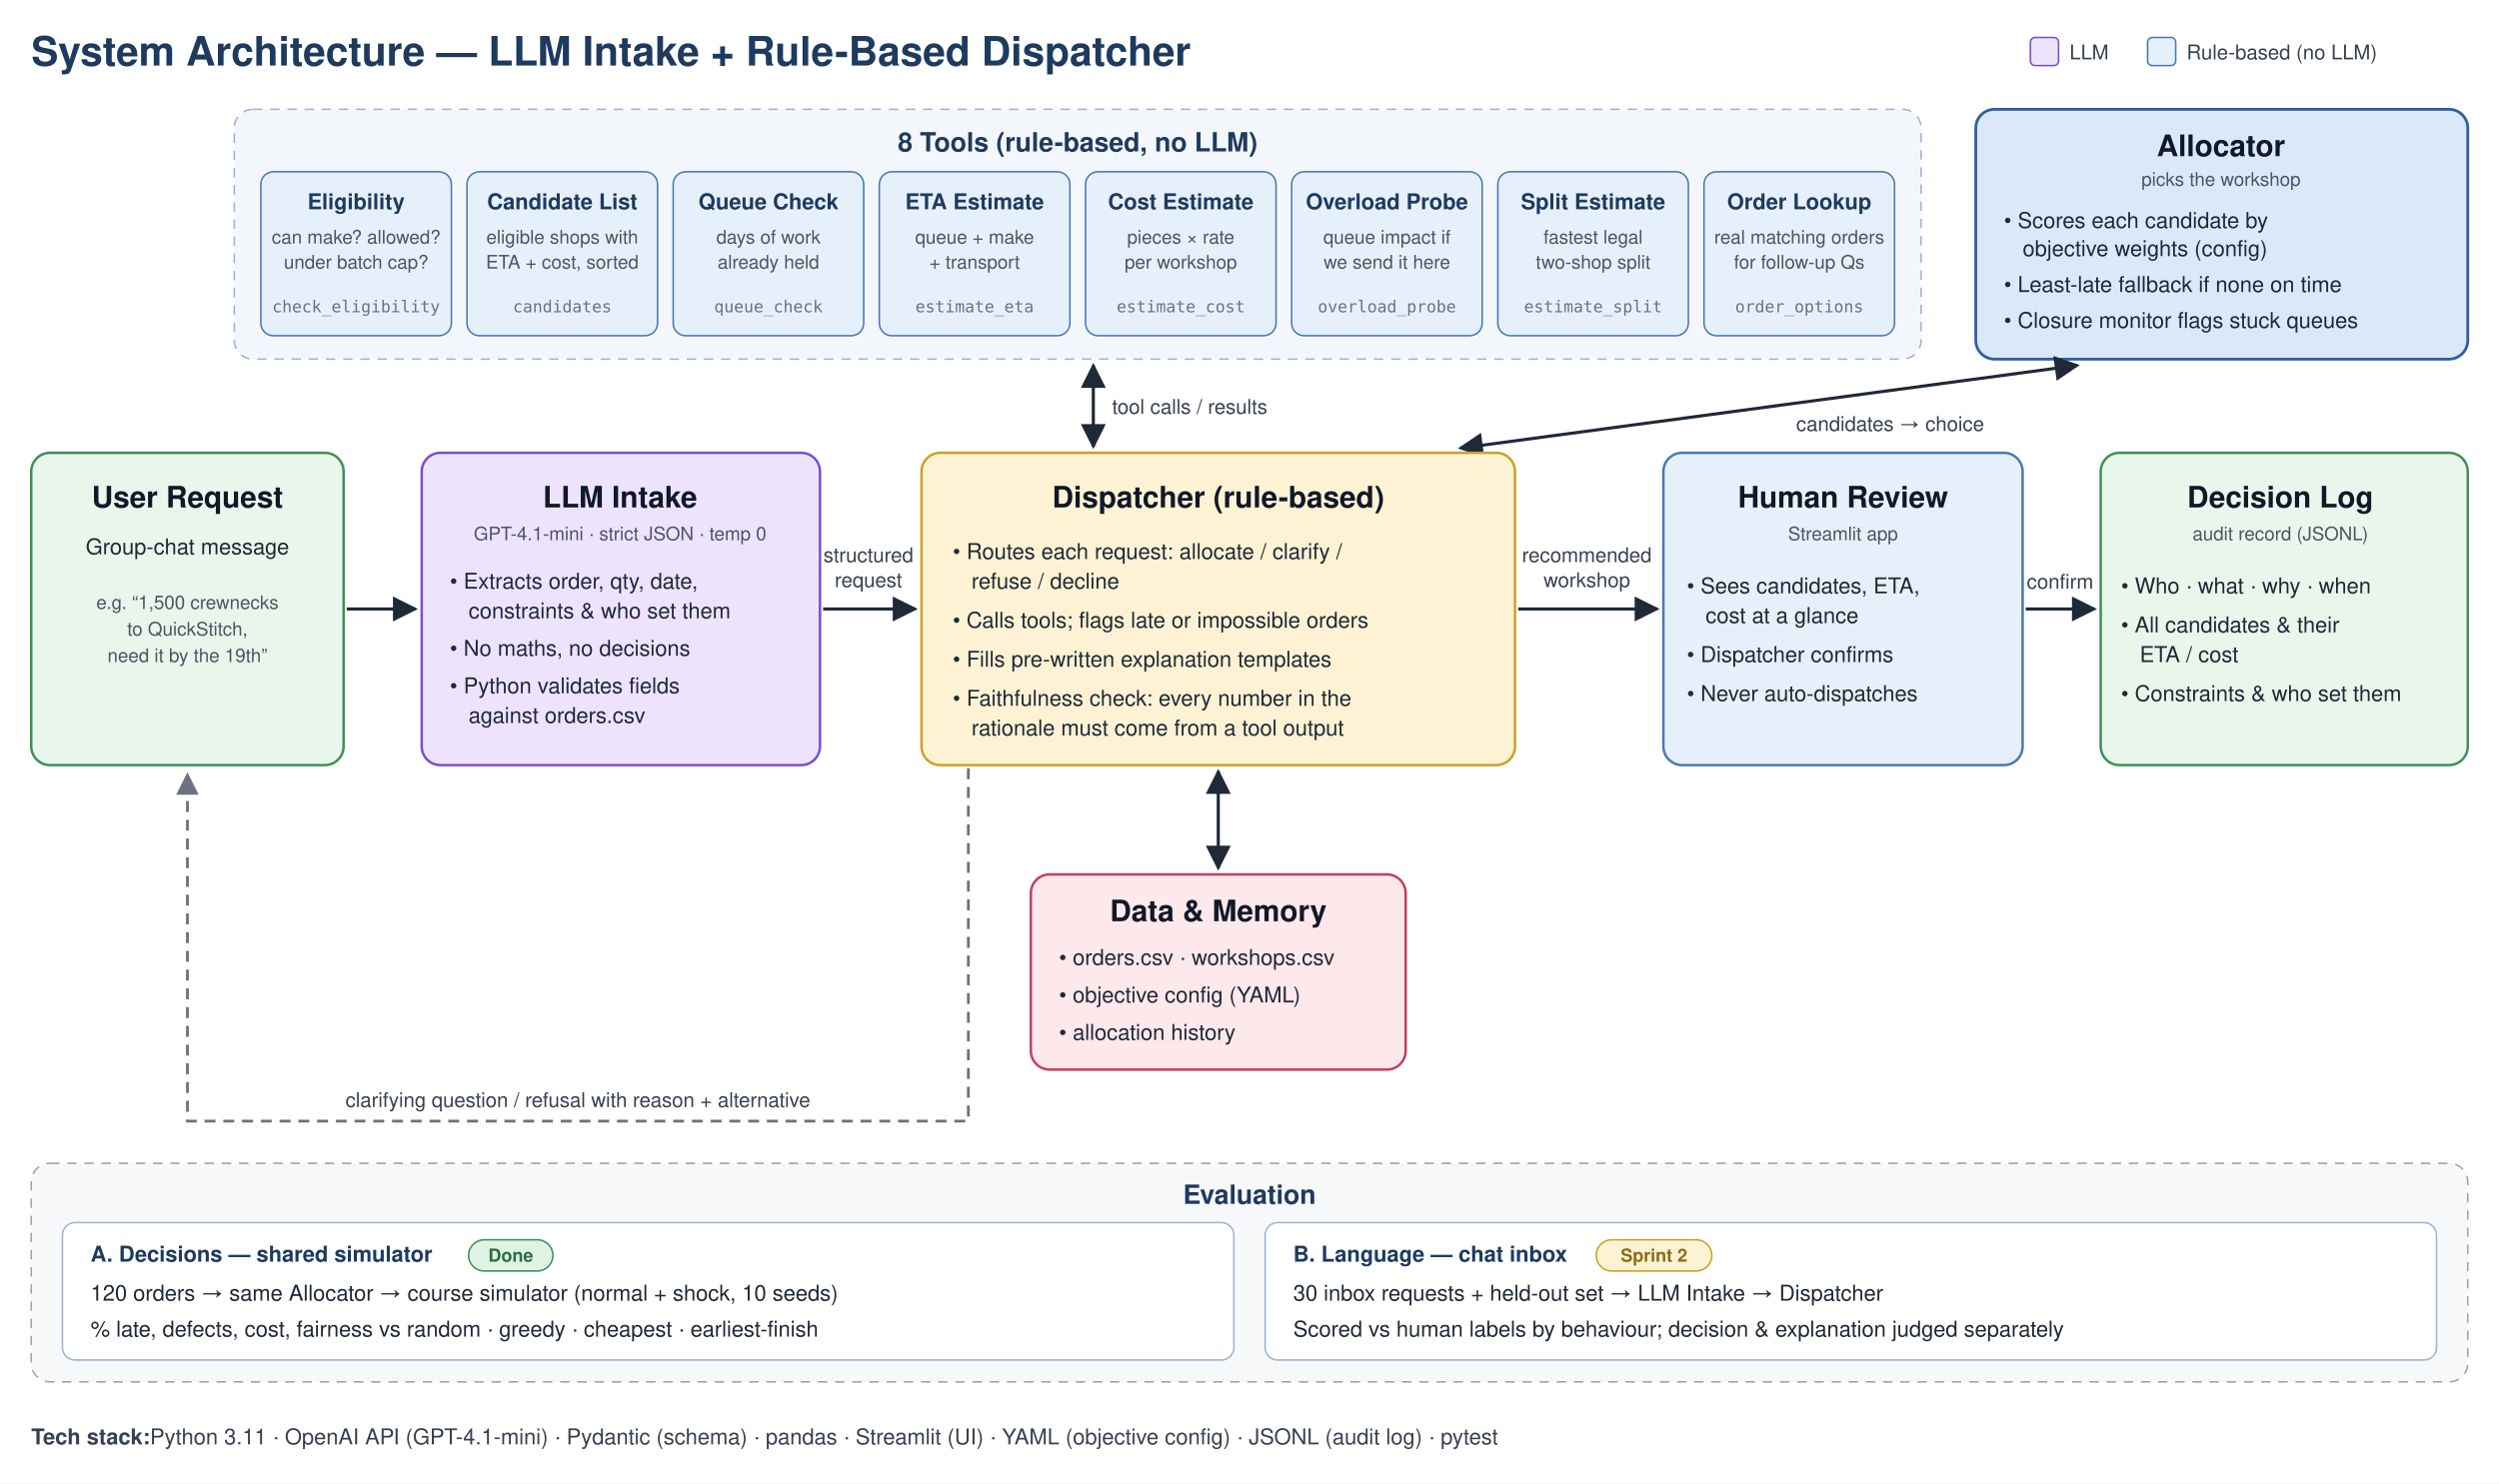
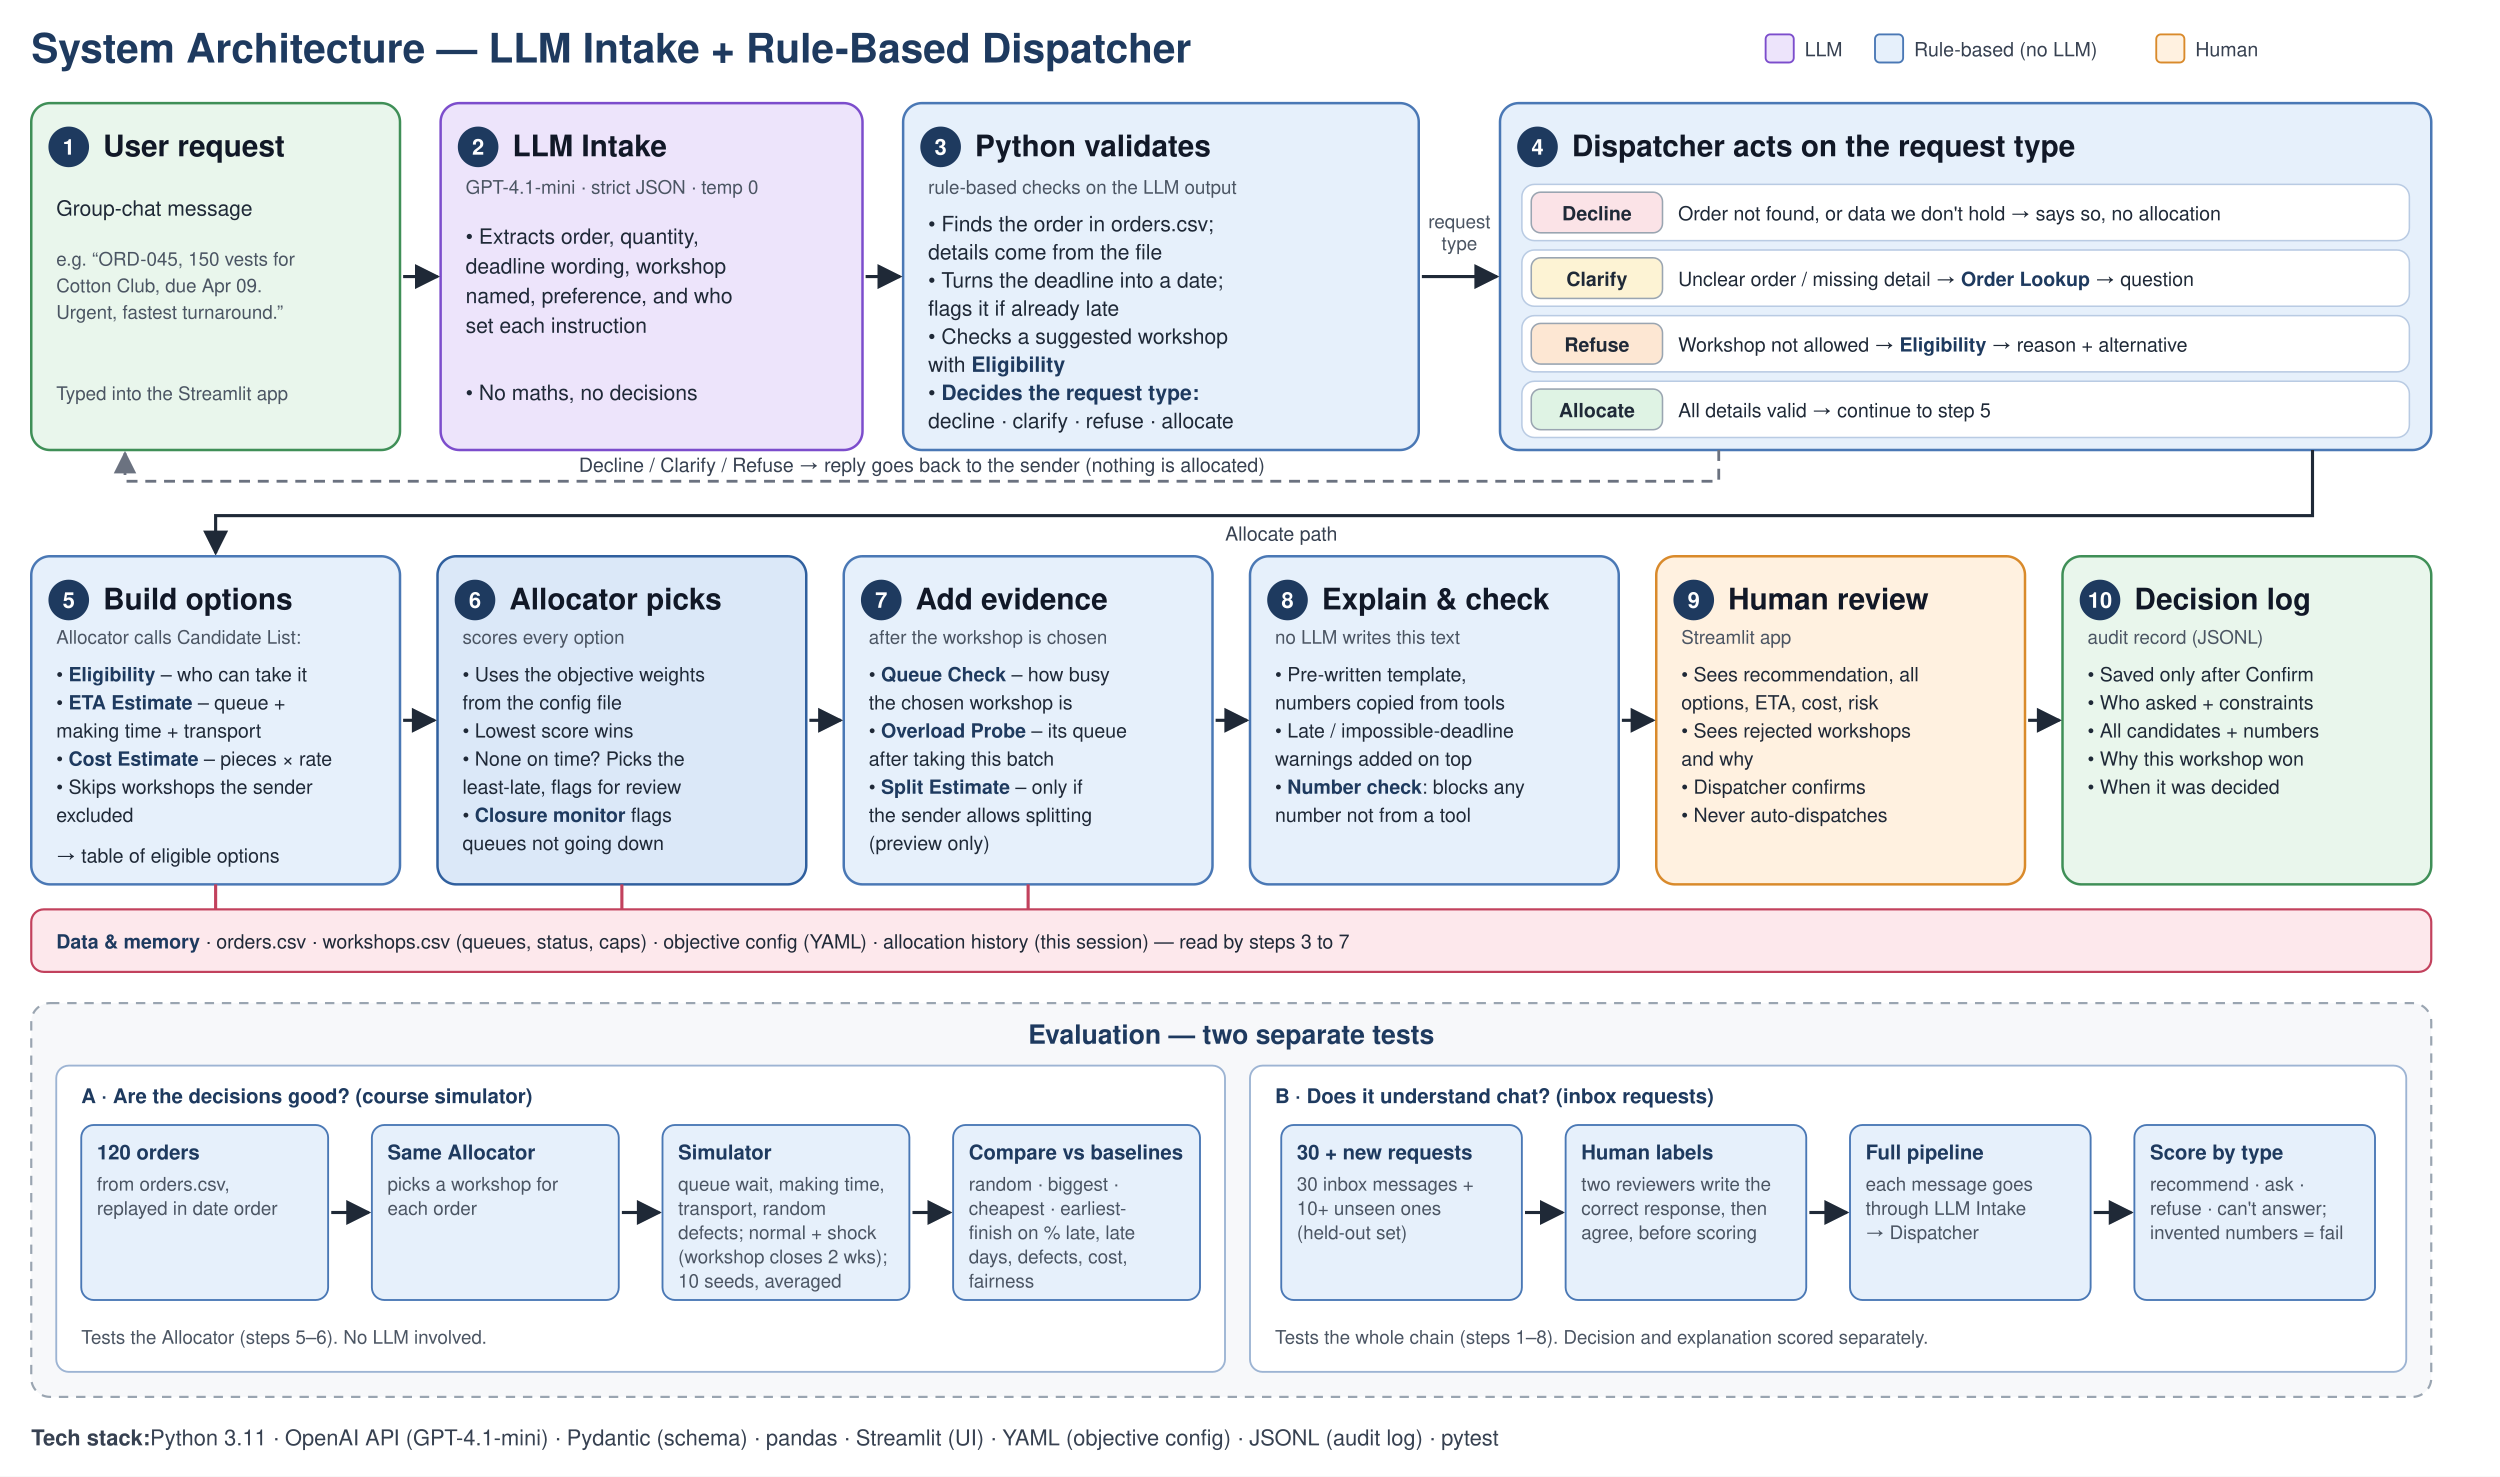
- <svg xmlns="http://www.w3.org/2000/svg" width="1600" height="950" viewBox="0 0 1600 950" font-family="Helvetica, Arial, sans-serif">
+ <svg xmlns="http://www.w3.org/2000/svg" width="1600" height="945" viewBox="0 0 1600 945" font-family="Helvetica, Arial, sans-serif">
  <defs>
    <marker id="arr" viewBox="0 0 10 10" refX="9" refY="5" markerWidth="8" markerHeight="8" orient="auto-start-reverse">
      <path d="M0,0 L10,5 L0,10 z" fill="#1f2937" />
    </marker>
    <marker id="arrg" viewBox="0 0 10 10" refX="9" refY="5" markerWidth="8" markerHeight="8" orient="auto-start-reverse">
      <path d="M0,0 L10,5 L0,10 z" fill="#6b7280" />
    </marker>
    <style>
-       .t  { font-size: 19px; font-weight: 700; fill: #111827; }
-       .b  { font-size: 14px; fill: #1f2937; }
-       .s  { font-size: 12px; fill: #4b5563; }
-       .c  { font-size: 10.5px; fill: #6b7280; font-family: Menlo, Consolas, monospace; }
-       .tt { font-size: 14px; font-weight: 700; fill: #1e3a5f; }
-       .lbl{ font-size: 13px; fill: #374151; }
-       .h  { font-size: 17px; font-weight: 700; fill: #1e3a5f; }
-     </style>
+ .t{font-size:19px;font-weight:700;fill:#111827}
+ .b{font-size:13.5px;fill:#1f2937}
+ .b2{font-size:12.5px;fill:#1f2937}
+ .s{font-size:12px;fill:#4b5563}
+ .tn{font-weight:700;fill:#1e3a5f}
+ .tag{font-size:12.5px;font-weight:700;fill:#1f2937}
+ .lbl{font-size:12.5px;fill:#374151}
+ .h{font-size:17px;font-weight:700;fill:#1e3a5f}
+ .mt{font-size:13px;font-weight:700;fill:#1e3a5f}
+ </style>
  </defs>
-   <rect width="1600" height="950" fill="#ffffff" />
-   <text x="20" y="42" font-size="26" font-weight="700" fill="#1e3a5f">System Architecture — LLM Intake + Rule-Based Dispatcher</text>
-   <rect x="1300" y="24" width="18" height="18" rx="3" fill="#ede4fb" stroke="#7c4dcc" />
-   <text x="1325" y="38" class="lbl">LLM</text>
-   <rect x="1375" y="24" width="18" height="18" rx="3" fill="#e6f0fb" stroke="#4a78b5" />
-   <text x="1400" y="38" class="lbl">Rule-based (no LLM)</text>
-   <rect x="150" y="70" width="1080" height="160" rx="12" fill="#f3f7fc" stroke="#9db4d3" stroke-dasharray="6 5" />
-   <text x="690" y="97" text-anchor="middle" class="h">8 Tools (rule-based, no LLM)</text>
-   <rect x="167" y="110" width="122" height="105" rx="8" fill="#e6f0fb" stroke="#4a78b5" />
-   <text x="228" y="134" text-anchor="middle" class="tt">Eligibility</text>
-   <text x="228" y="156" text-anchor="middle" class="s">can make? allowed?</text>
-   <text x="228" y="172" text-anchor="middle" class="s">under batch cap?</text>
-   <text x="228" y="200" text-anchor="middle" class="c">check_eligibility</text>
-   <rect x="299" y="110" width="122" height="105" rx="8" fill="#e6f0fb" stroke="#4a78b5" />
-   <text x="360" y="134" text-anchor="middle" class="tt">Candidate List</text>
-   <text x="360" y="156" text-anchor="middle" class="s">eligible shops with</text>
-   <text x="360" y="172" text-anchor="middle" class="s">ETA + cost, sorted</text>
-   <text x="360" y="200" text-anchor="middle" class="c">candidates</text>
-   <rect x="431" y="110" width="122" height="105" rx="8" fill="#e6f0fb" stroke="#4a78b5" />
-   <text x="492" y="134" text-anchor="middle" class="tt">Queue Check</text>
-   <text x="492" y="156" text-anchor="middle" class="s">days of work</text>
-   <text x="492" y="172" text-anchor="middle" class="s">already held</text>
-   <text x="492" y="200" text-anchor="middle" class="c">queue_check</text>
-   <rect x="563" y="110" width="122" height="105" rx="8" fill="#e6f0fb" stroke="#4a78b5" />
-   <text x="624" y="134" text-anchor="middle" class="tt">ETA Estimate</text>
-   <text x="624" y="156" text-anchor="middle" class="s">queue + make</text>
-   <text x="624" y="172" text-anchor="middle" class="s">+ transport</text>
-   <text x="624" y="200" text-anchor="middle" class="c">estimate_eta</text>
-   <rect x="695" y="110" width="122" height="105" rx="8" fill="#e6f0fb" stroke="#4a78b5" />
-   <text x="756" y="134" text-anchor="middle" class="tt">Cost Estimate</text>
-   <text x="756" y="156" text-anchor="middle" class="s">pieces × rate</text>
-   <text x="756" y="172" text-anchor="middle" class="s">per workshop</text>
-   <text x="756" y="200" text-anchor="middle" class="c">estimate_cost</text>
-   <rect x="827" y="110" width="122" height="105" rx="8" fill="#e6f0fb" stroke="#4a78b5" />
-   <text x="888" y="134" text-anchor="middle" class="tt">Overload Probe</text>
-   <text x="888" y="156" text-anchor="middle" class="s">queue impact if</text>
-   <text x="888" y="172" text-anchor="middle" class="s">we send it here</text>
-   <text x="888" y="200" text-anchor="middle" class="c">overload_probe</text>
-   <rect x="959" y="110" width="122" height="105" rx="8" fill="#e6f0fb" stroke="#4a78b5" />
-   <text x="1020" y="134" text-anchor="middle" class="tt">Split Estimate</text>
-   <text x="1020" y="156" text-anchor="middle" class="s">fastest legal</text>
-   <text x="1020" y="172" text-anchor="middle" class="s">two-shop split</text>
-   <text x="1020" y="200" text-anchor="middle" class="c">estimate_split</text>
-   <rect x="1091" y="110" width="122" height="105" rx="8" fill="#e6f0fb" stroke="#4a78b5" />
-   <text x="1152" y="134" text-anchor="middle" class="tt">Order Lookup</text>
-   <text x="1152" y="156" text-anchor="middle" class="s">real matching orders</text>
-   <text x="1152" y="172" text-anchor="middle" class="s">for follow-up Qs</text>
-   <text x="1152" y="200" text-anchor="middle" class="c">order_options</text>
-   <rect x="1265" y="70" width="315" height="160" rx="12" fill="#dbe8f8" stroke="#2f5f9e" stroke-width="1.8" />
-   <text x="1422" y="100" text-anchor="middle" class="t">Allocator</text>
-   <text x="1422" y="119" text-anchor="middle" class="s">picks the workshop</text>
-   <text x="1283" y="146" class="b">• Scores each candidate by</text>
-   <text x="1295" y="164" class="b">objective weights (config)</text>
-   <text x="1283" y="187" class="b">• Least-late fallback if none on time</text>
-   <text x="1283" y="210" class="b">• Closure monitor flags stuck queues</text>
-   <line x1="700" y1="234" x2="700" y2="286" stroke="#1f2937" stroke-width="2" marker-start="url(#arr)" marker-end="url(#arr)" />
-   <text x="712" y="265" class="lbl">tool calls / results</text>
-   <line x1="935" y1="287" x2="1330" y2="234" stroke="#1f2937" stroke-width="2" marker-start="url(#arr)" marker-end="url(#arr)" />
-   <text x="1150" y="276" class="lbl">candidates → choice</text>
-   <rect x="20" y="290" width="200" height="200" rx="12" fill="#e9f6ec" stroke="#3f8f57" stroke-width="1.6" />
-   <text x="120" y="325" text-anchor="middle" class="t">User Request</text>
-   <text x="120" y="355" text-anchor="middle" class="b">Group-chat message</text>
-   <text x="120" y="390" text-anchor="middle" class="s">e.g. “1,500 crewnecks</text>
-   <text x="120" y="407" text-anchor="middle" class="s">to QuickStitch,</text>
-   <text x="120" y="424" text-anchor="middle" class="s">need it by the 19th”</text>
-   <line x1="222" y1="390" x2="266" y2="390" stroke="#1f2937" stroke-width="2" marker-end="url(#arr)" />
-   <rect x="270" y="290" width="255" height="200" rx="12" fill="#ede4fb" stroke="#7c4dcc" stroke-width="1.6" />
-   <text x="397" y="325" text-anchor="middle" class="t">LLM Intake</text>
-   <text x="397" y="346" text-anchor="middle" class="s">GPT-4.1-mini · strict JSON · temp 0</text>
-   <text x="288" y="377" class="b">• Extracts order, qty, date,</text>
-   <text x="300" y="396" class="b">constraints &amp; who set them</text>
-   <text x="288" y="420" class="b">• No maths, no decisions</text>
-   <text x="288" y="444" class="b">• Python validates fields</text>
-   <text x="300" y="463" class="b">against orders.csv</text>
-   <line x1="527" y1="390" x2="586" y2="390" stroke="#1f2937" stroke-width="2" marker-end="url(#arr)" />
-   <text x="556" y="360" text-anchor="middle" class="lbl">structured</text>
-   <text x="556" y="376" text-anchor="middle" class="lbl">request</text>
-   <rect x="590" y="290" width="380" height="200" rx="12" fill="#fdf3d4" stroke="#c9a227" stroke-width="1.6" />
-   <text x="780" y="325" text-anchor="middle" class="t">Dispatcher (rule-based)</text>
-   <text x="610" y="358" class="b">• Routes each request: allocate / clarify /</text>
-   <text x="622" y="377" class="b">refuse / decline</text>
-   <text x="610" y="402" class="b">• Calls tools; flags late or impossible orders</text>
-   <text x="610" y="427" class="b">• Fills pre-written explanation templates</text>
-   <text x="610" y="452" class="b">• Faithfulness check: every number in the</text>
-   <text x="622" y="471" class="b">rationale must come from a tool output</text>
-   <line x1="972" y1="390" x2="1061" y2="390" stroke="#1f2937" stroke-width="2" marker-end="url(#arr)" />
-   <text x="1016" y="360" text-anchor="middle" class="lbl">recommended</text>
-   <text x="1016" y="376" text-anchor="middle" class="lbl">workshop</text>
-   <rect x="1065" y="290" width="230" height="200" rx="12" fill="#e6f0fb" stroke="#4a78b5" stroke-width="1.6" />
-   <text x="1180" y="325" text-anchor="middle" class="t">Human Review</text>
-   <text x="1180" y="346" text-anchor="middle" class="s">Streamlit app</text>
-   <text x="1080" y="380" class="b">• Sees candidates, ETA,</text>
-   <text x="1092" y="399" class="b">cost at a glance</text>
-   <text x="1080" y="424" class="b">• Dispatcher confirms</text>
-   <text x="1080" y="449" class="b">• Never auto-dispatches</text>
-   <line x1="1297" y1="390" x2="1341" y2="390" stroke="#1f2937" stroke-width="2" marker-end="url(#arr)" />
-   <text x="1319" y="377" text-anchor="middle" class="lbl">confirm</text>
-   <rect x="1345" y="290" width="235" height="200" rx="12" fill="#e9f6ec" stroke="#3f8f57" stroke-width="1.6" />
-   <text x="1460" y="325" text-anchor="middle" class="t">Decision Log</text>
-   <text x="1460" y="346" text-anchor="middle" class="s">audit record (JSONL)</text>
-   <text x="1358" y="380" class="b">• Who · what · why · when</text>
-   <text x="1358" y="405" class="b">• All candidates &amp; their</text>
-   <text x="1370" y="424" class="b">ETA / cost</text>
-   <text x="1358" y="449" class="b">• Constraints &amp; who set them</text>
-   <line x1="780" y1="494" x2="780" y2="556" stroke="#1f2937" stroke-width="2" marker-start="url(#arr)" marker-end="url(#arr)" />
-   <rect x="660" y="560" width="240" height="125" rx="12" fill="#fde8ec" stroke="#c2415d" stroke-width="1.6" />
-   <text x="780" y="590" text-anchor="middle" class="t">Data &amp; Memory</text>
-   <text x="678" y="618" class="b">• orders.csv · workshops.csv</text>
-   <text x="678" y="642" class="b">• objective config (YAML)</text>
-   <text x="678" y="666" class="b">• allocation history</text>
-   <path d="M620,492 L620,718 L120,718 L120,496" fill="none" stroke="#6b7280" stroke-width="1.8" stroke-dasharray="7 5" marker-end="url(#arrg)" />
-   <text x="370" y="709" text-anchor="middle" class="lbl" fill="#4b5563">clarifying question / refusal with reason + alternative</text>
-   <rect x="20" y="745" width="1560" height="140" rx="12" fill="#f7f8fa" stroke="#9aa5b1" stroke-dasharray="6 5" />
-   <text x="800" y="771" text-anchor="middle" class="h">Evaluation</text>
-   <rect x="40" y="783" width="750" height="88" rx="8" fill="#ffffff" stroke="#9db4d3" />
-   <text x="58" y="808" class="tt">A. Decisions — shared simulator</text>
-   <rect x="300" y="794" width="54" height="20" rx="10" fill="#dff3e4" stroke="#3f8f57" />
-   <text x="327" y="808" text-anchor="middle" font-size="11.5" font-weight="700" fill="#2d6b40">Done</text>
-   <text x="58" y="833" class="b">120 orders → same Allocator → course simulator (normal + shock, 10 seeds)</text>
-   <text x="58" y="856" class="b">% late, defects, cost, fairness vs random · greedy · cheapest · earliest-finish</text>
-   <rect x="810" y="783" width="750" height="88" rx="8" fill="#ffffff" stroke="#9db4d3" />
-   <text x="828" y="808" class="tt">B. Language — chat inbox</text>
-   <rect x="1022" y="794" width="74" height="20" rx="10" fill="#fdf3d4" stroke="#c9a227" />
-   <text x="1059" y="808" text-anchor="middle" font-size="11.5" font-weight="700" fill="#8a6d12">Sprint 2</text>
-   <text x="828" y="833" class="b">30 inbox requests + held-out set → LLM Intake → Dispatcher</text>
-   <text x="828" y="856" class="b">Scored vs human labels by behaviour; decision &amp; explanation judged separately</text>
+   <rect width="1600" height="945" fill="#ffffff" />
+   <text x="20" y="40" font-size="26" font-weight="700" fill="#1e3a5f">System Architecture — LLM Intake + Rule-Based Dispatcher</text>
+   <rect x="1130" y="22" width="18" height="18" rx="3" fill="#ede4fb" stroke="#7c4dcc" stroke-width="1.2" />
+   <text x="1155" y="36" class="lbl">LLM</text>
+   <rect x="1200" y="22" width="18" height="18" rx="3" fill="#e6f0fb" stroke="#4a78b5" stroke-width="1.2" />
+   <text x="1225" y="36" class="lbl">Rule-based (no LLM)</text>
+   <rect x="1380" y="22" width="18" height="18" rx="3" fill="#fff1e0" stroke="#d98a2b" stroke-width="1.2" />
+   <text x="1405" y="36" class="lbl">Human</text>
+   <rect x="20" y="66" width="236" height="222" rx="12" fill="#e9f6ec" stroke="#3f8f57" stroke-width="1.6" />
+   <circle cx="44" cy="94" r="13" fill="#1e3a5f" />
+   <text x="44" y="99" text-anchor="middle" font-size="14" font-weight="700" fill="#ffffff">1</text>
+   <text x="66" y="100" class="t">User request</text>
+   <text x="36" y="138" class="b">Group-chat message</text>
+   <text x="36" y="170" class="s">e.g. “ORD-045, 150 vests for</text>
+   <text x="36" y="187" class="s">Cotton Club, due Apr 09.</text>
+   <text x="36" y="204" class="s">Urgent, fastest turnaround.”</text>
+   <text x="36" y="256" class="s">Typed into the Streamlit app</text>
+   <rect x="282" y="66" width="270" height="222" rx="12" fill="#ede4fb" stroke="#7c4dcc" stroke-width="1.6" />
+   <circle cx="306" cy="94" r="13" fill="#1e3a5f" />
+   <text x="306" y="99" text-anchor="middle" font-size="14" font-weight="700" fill="#ffffff">2</text>
+   <text x="328" y="100" class="t">LLM Intake</text>
+   <text x="298" y="124" class="s">GPT-4.1-mini · strict JSON · temp 0</text>
+   <text x="298" y="156" class="b">• Extracts order, quantity,</text>
+   <text x="298" y="175" class="b">  deadline wording, workshop</text>
+   <text x="298" y="194" class="b">  named, preference, and who</text>
+   <text x="298" y="213" class="b">  set each instruction</text>
+   <text x="298" y="256" class="b">• No maths, no decisions</text>
+   <rect x="578" y="66" width="330" height="222" rx="12" fill="#e6f0fb" stroke="#4a78b5" stroke-width="1.6" />
+   <circle cx="602" cy="94" r="13" fill="#1e3a5f" />
+   <text x="602" y="99" text-anchor="middle" font-size="14" font-weight="700" fill="#ffffff">3</text>
+   <text x="624" y="100" class="t">Python validates</text>
+   <text x="594" y="124" class="s">rule-based checks on the LLM output</text>
+   <text x="594" y="148" class="b">• Finds the order in orders.csv;</text>
+   <text x="594" y="166" class="b">  details come from the file</text>
+   <text x="594" y="184" class="b">• Turns the deadline into a date;</text>
+   <text x="594" y="202" class="b">  flags it if already late</text>
+   <text x="594" y="220" class="b">• Checks a suggested workshop</text>
+   <text x="594" y="238" class="b">  with <tspan class="tn">Eligibility</tspan>
+   </text>
+   <text x="594" y="256" class="b">• <tspan class="tn">Decides the request type:</tspan>
+   </text>
+   <text x="594" y="274" class="b">  decline · clarify · refuse · allocate</text>
+   <rect x="960" y="66" width="596" height="222" rx="12" fill="#e6f0fb" stroke="#4a78b5" stroke-width="1.6" />
+   <circle cx="984" cy="94" r="13" fill="#1e3a5f" />
+   <text x="984" y="99" text-anchor="middle" font-size="14" font-weight="700" fill="#ffffff">4</text>
+   <text x="1006" y="100" class="t">Dispatcher acts on the request type</text>
+   <rect x="974" y="118" width="568" height="36" rx="8" fill="#ffffff" stroke="#b9cbe3" stroke-width="1" />
+   <rect x="980" y="123" width="84" height="26" rx="6" fill="#fbe3e7" stroke="#9aa5b1" stroke-width="1" />
+   <text x="1022" y="141" class="tag" text-anchor="middle">Decline</text>
+   <text x="1074" y="141" class="b2">Order not found, or data we don't hold → says so, no allocation</text>
+   <rect x="974" y="160" width="568" height="36" rx="8" fill="#ffffff" stroke="#b9cbe3" stroke-width="1" />
+   <rect x="980" y="165" width="84" height="26" rx="6" fill="#fdf3d4" stroke="#9aa5b1" stroke-width="1" />
+   <text x="1022" y="183" class="tag" text-anchor="middle">Clarify</text>
+   <text x="1074" y="183" class="b2">Unclear order / missing detail → <tspan class="tn">Order Lookup</tspan> → question</text>
+   <rect x="974" y="202" width="568" height="36" rx="8" fill="#ffffff" stroke="#b9cbe3" stroke-width="1" />
+   <rect x="980" y="207" width="84" height="26" rx="6" fill="#fde7d3" stroke="#9aa5b1" stroke-width="1" />
+   <text x="1022" y="225" class="tag" text-anchor="middle">Refuse</text>
+   <text x="1074" y="225" class="b2">Workshop not allowed → <tspan class="tn">Eligibility</tspan> → reason + alternative</text>
+   <rect x="974" y="244" width="568" height="36" rx="8" fill="#ffffff" stroke="#b9cbe3" stroke-width="1" />
+   <rect x="980" y="249" width="84" height="26" rx="6" fill="#dff3e4" stroke="#9aa5b1" stroke-width="1" />
+   <text x="1022" y="267" class="tag" text-anchor="middle">Allocate</text>
+   <text x="1074" y="267" class="b2">All details valid → continue to step 5</text>
+   <line x1="258" y1="177" x2="280" y2="177" stroke="#1f2937" stroke-width="2" marker-end="url(#arr)" />
+   <line x1="554" y1="177" x2="576" y2="177" stroke="#1f2937" stroke-width="2" marker-end="url(#arr)" />
+   <line x1="910" y1="177" x2="958" y2="177" stroke="#1f2937" stroke-width="2" marker-end="url(#arr)" />
+   <text x="934" y="146" class="s" text-anchor="middle">request</text>
+   <text x="934" y="160" class="s" text-anchor="middle">type</text>
+   <path d="M1100,288 L1100,308 L80,308 L80,290" fill="none" stroke="#6b7280" stroke-width="1.8" stroke-dasharray="7 5" marker-end="url(#arrg)" />
+   <text x="590" y="302" class="lbl" text-anchor="middle">Decline / Clarify / Refuse → reply goes back to the sender (nothing is allocated)</text>
+   <path d="M1480,288 L1480,330 L138,330 L138,354" fill="none" stroke="#1f2937" stroke-width="2" marker-end="url(#arr)" />
+   <text x="820" y="346" class="lbl" text-anchor="middle">Allocate path</text>
+   <rect x="20" y="356" width="236" height="210" rx="12" fill="#e6f0fb" stroke="#4a78b5" stroke-width="1.6" />
+   <circle cx="44" cy="384" r="13" fill="#1e3a5f" />
+   <text x="44" y="389" text-anchor="middle" font-size="14" font-weight="700" fill="#ffffff">5</text>
+   <text x="66" y="390" class="t">Build options</text>
+   <text x="36" y="412" class="s">Allocator calls Candidate List:</text>
+   <text x="36" y="436" class="b2">• <tspan class="tn">Eligibility</tspan> – who can take it</text>
+   <text x="36" y="454" class="b2">• <tspan class="tn">ETA Estimate</tspan> – queue +</text>
+   <text x="36" y="472" class="b2">  making time + transport</text>
+   <text x="36" y="490" class="b2">• <tspan class="tn">Cost Estimate</tspan> – pieces × rate</text>
+   <text x="36" y="508" class="b2">• Skips workshops the sender</text>
+   <text x="36" y="526" class="b2">  excluded</text>
+   <text x="36" y="552" class="b2">→ table of eligible options</text>
+   <rect x="280" y="356" width="236" height="210" rx="12" fill="#dbe8f8" stroke="#2f5f9e" stroke-width="1.6" />
+   <circle cx="304" cy="384" r="13" fill="#1e3a5f" />
+   <text x="304" y="389" text-anchor="middle" font-size="14" font-weight="700" fill="#ffffff">6</text>
+   <text x="326" y="390" class="t">Allocator picks</text>
+   <text x="296" y="412" class="s">scores every option</text>
+   <text x="296" y="436" class="b2">• Uses the objective weights</text>
+   <text x="296" y="454" class="b2">  from the config file</text>
+   <text x="296" y="472" class="b2">• Lowest score wins</text>
+   <text x="296" y="490" class="b2">• None on time? Picks the</text>
+   <text x="296" y="508" class="b2">  least-late, flags for review</text>
+   <text x="296" y="526" class="b2">• <tspan class="tn">Closure monitor</tspan> flags</text>
+   <text x="296" y="544" class="b2">  queues not going down</text>
+   <rect x="540" y="356" width="236" height="210" rx="12" fill="#e6f0fb" stroke="#4a78b5" stroke-width="1.6" />
+   <circle cx="564" cy="384" r="13" fill="#1e3a5f" />
+   <text x="564" y="389" text-anchor="middle" font-size="14" font-weight="700" fill="#ffffff">7</text>
+   <text x="586" y="390" class="t">Add evidence</text>
+   <text x="556" y="412" class="s">after the workshop is chosen</text>
+   <text x="556" y="436" class="b2">• <tspan class="tn">Queue Check</tspan> – how busy</text>
+   <text x="556" y="454" class="b2">  the chosen workshop is</text>
+   <text x="556" y="472" class="b2">• <tspan class="tn">Overload Probe</tspan> – its queue</text>
+   <text x="556" y="490" class="b2">  after taking this batch</text>
+   <text x="556" y="508" class="b2">• <tspan class="tn">Split Estimate</tspan> – only if</text>
+   <text x="556" y="526" class="b2">  the sender allows splitting</text>
+   <text x="556" y="544" class="b2">  (preview only)</text>
+   <rect x="800" y="356" width="236" height="210" rx="12" fill="#e6f0fb" stroke="#4a78b5" stroke-width="1.6" />
+   <circle cx="824" cy="384" r="13" fill="#1e3a5f" />
+   <text x="824" y="389" text-anchor="middle" font-size="14" font-weight="700" fill="#ffffff">8</text>
+   <text x="846" y="390" class="t">Explain &amp; check</text>
+   <text x="816" y="412" class="s">no LLM writes this text</text>
+   <text x="816" y="436" class="b2">• Pre-written template,</text>
+   <text x="816" y="454" class="b2">  numbers copied from tools</text>
+   <text x="816" y="472" class="b2">• Late / impossible-deadline</text>
+   <text x="816" y="490" class="b2">  warnings added on top</text>
+   <text x="816" y="508" class="b2">• <tspan class="tn">Number check</tspan>: blocks any</text>
+   <text x="816" y="526" class="b2">  number not from a tool</text>
+   <rect x="1060" y="356" width="236" height="210" rx="12" fill="#fff1e0" stroke="#d98a2b" stroke-width="1.6" />
+   <circle cx="1084" cy="384" r="13" fill="#1e3a5f" />
+   <text x="1084" y="389" text-anchor="middle" font-size="14" font-weight="700" fill="#ffffff">9</text>
+   <text x="1106" y="390" class="t">Human review</text>
+   <text x="1076" y="412" class="s">Streamlit app</text>
+   <text x="1076" y="436" class="b2">• Sees recommendation, all</text>
+   <text x="1076" y="454" class="b2">  options, ETA, cost, risk</text>
+   <text x="1076" y="472" class="b2">• Sees rejected workshops</text>
+   <text x="1076" y="490" class="b2">  and why</text>
+   <text x="1076" y="508" class="b2">• Dispatcher confirms</text>
+   <text x="1076" y="526" class="b2">• Never auto-dispatches</text>
+   <rect x="1320" y="356" width="236" height="210" rx="12" fill="#e9f6ec" stroke="#3f8f57" stroke-width="1.6" />
+   <circle cx="1344" cy="384" r="13" fill="#1e3a5f" />
+   <text x="1344" y="389" text-anchor="middle" font-size="14" font-weight="700" fill="#ffffff">10</text>
+   <text x="1366" y="390" class="t">Decision log</text>
+   <text x="1336" y="412" class="s">audit record (JSONL)</text>
+   <text x="1336" y="436" class="b2">• Saved only after Confirm</text>
+   <text x="1336" y="454" class="b2">• Who asked + constraints</text>
+   <text x="1336" y="472" class="b2">• All candidates + numbers</text>
+   <text x="1336" y="490" class="b2">• Why this workshop won</text>
+   <text x="1336" y="508" class="b2">• When it was decided</text>
+   <line x1="258" y1="461" x2="278" y2="461" stroke="#1f2937" stroke-width="2" marker-end="url(#arr)" />
+   <line x1="518" y1="461" x2="538" y2="461" stroke="#1f2937" stroke-width="2" marker-end="url(#arr)" />
+   <line x1="778" y1="461" x2="798" y2="461" stroke="#1f2937" stroke-width="2" marker-end="url(#arr)" />
+   <line x1="1038" y1="461" x2="1058" y2="461" stroke="#1f2937" stroke-width="2" marker-end="url(#arr)" />
+   <line x1="1298" y1="461" x2="1318" y2="461" stroke="#1f2937" stroke-width="2" marker-end="url(#arr)" />
+   <rect x="20" y="582" width="1536" height="40" rx="8" fill="#fde8ec" stroke="#c2415d" stroke-width="1.4" />
+   <text x="36" y="607" class="b2">
+     <tspan class="tn">Data &amp; memory</tspan>  ·  orders.csv  ·  workshops.csv (queues, status, caps)  ·  objective config (YAML)  ·  allocation history (this session)   —   read by steps 3 to 7</text>
+   <line x1="138" y1="566" x2="138" y2="582" stroke="#c2415d" stroke-width="2" />
+   <line x1="398" y1="566" x2="398" y2="582" stroke="#c2415d" stroke-width="2" />
+   <line x1="658" y1="566" x2="658" y2="582" stroke="#c2415d" stroke-width="2" />
+   <rect x="20" y="642" width="1536" height="252" rx="12" fill="#f7f8fa" stroke="#9aa5b1" stroke-width="1.4" stroke-dasharray="6 5" />
+   <text x="788" y="668" class="h" text-anchor="middle">Evaluation — two separate tests</text>
+   <rect x="36" y="682" width="748" height="196" rx="8" fill="#ffffff" stroke="#9db4d3" stroke-width="1.2" />
+   <text x="52" y="706" class="mt">A · Are the decisions good?  (course simulator)</text>
+   <text x="52" y="860" class="s">Tests the Allocator (steps 5–6). No LLM involved.</text>
+   <rect x="52" y="720" width="158" height="112" rx="8" fill="#e6f0fb" stroke="#4a78b5" stroke-width="1.2" />
+   <text x="62" y="742" class="mt">120 orders</text>
+   <text x="62" y="762.0" class="s">from orders.csv,</text>
+   <text x="62" y="777.5" class="s">replayed in date order</text>
+   <line x1="212" y1="776" x2="236" y2="776" stroke="#1f2937" stroke-width="2" marker-end="url(#arr)" />
+   <rect x="238" y="720" width="158" height="112" rx="8" fill="#e6f0fb" stroke="#4a78b5" stroke-width="1.2" />
+   <text x="248" y="742" class="mt">Same Allocator</text>
+   <text x="248" y="762.0" class="s">picks a workshop for</text>
+   <text x="248" y="777.5" class="s">each order</text>
+   <line x1="398" y1="776" x2="422" y2="776" stroke="#1f2937" stroke-width="2" marker-end="url(#arr)" />
+   <rect x="424" y="720" width="158" height="112" rx="8" fill="#e6f0fb" stroke="#4a78b5" stroke-width="1.2" />
+   <text x="434" y="742" class="mt">Simulator</text>
+   <text x="434" y="762.0" class="s">queue wait, making time,</text>
+   <text x="434" y="777.5" class="s">transport, random</text>
+   <text x="434" y="793.0" class="s">defects; normal + shock</text>
+   <text x="434" y="808.5" class="s">(workshop closes 2 wks);</text>
+   <text x="434" y="824.0" class="s">10 seeds, averaged</text>
+   <line x1="584" y1="776" x2="608" y2="776" stroke="#1f2937" stroke-width="2" marker-end="url(#arr)" />
+   <rect x="610" y="720" width="158" height="112" rx="8" fill="#e6f0fb" stroke="#4a78b5" stroke-width="1.2" />
+   <text x="620" y="742" class="mt">Compare vs baselines</text>
+   <text x="620" y="762.0" class="s">random · biggest ·</text>
+   <text x="620" y="777.5" class="s">cheapest · earliest-</text>
+   <text x="620" y="793.0" class="s">finish on % late, late</text>
+   <text x="620" y="808.5" class="s">days, defects, cost,</text>
+   <text x="620" y="824.0" class="s">fairness</text>
+   <rect x="800" y="682" width="740" height="196" rx="8" fill="#ffffff" stroke="#9db4d3" stroke-width="1.2" />
+   <text x="816" y="706" class="mt">B · Does it understand chat?  (inbox requests)</text>
+   <text x="816" y="860" class="s">Tests the whole chain (steps 1–8). Decision and explanation scored separately.</text>
+   <rect x="820" y="720" width="154" height="112" rx="8" fill="#e6f0fb" stroke="#4a78b5" stroke-width="1.2" />
+   <text x="830" y="742" class="mt">30 + new requests</text>
+   <text x="830" y="762.0" class="s">30 inbox messages +</text>
+   <text x="830" y="777.5" class="s">10+ unseen ones</text>
+   <text x="830" y="793.0" class="s">(held-out set)</text>
+   <line x1="976" y1="776" x2="1000" y2="776" stroke="#1f2937" stroke-width="2" marker-end="url(#arr)" />
+   <rect x="1002" y="720" width="154" height="112" rx="8" fill="#e6f0fb" stroke="#4a78b5" stroke-width="1.2" />
+   <text x="1012" y="742" class="mt">Human labels</text>
+   <text x="1012" y="762.0" class="s">two reviewers write the</text>
+   <text x="1012" y="777.5" class="s">correct response, then</text>
+   <text x="1012" y="793.0" class="s">agree, before scoring</text>
+   <line x1="1158" y1="776" x2="1182" y2="776" stroke="#1f2937" stroke-width="2" marker-end="url(#arr)" />
+   <rect x="1184" y="720" width="154" height="112" rx="8" fill="#e6f0fb" stroke="#4a78b5" stroke-width="1.2" />
+   <text x="1194" y="742" class="mt">Full pipeline</text>
+   <text x="1194" y="762.0" class="s">each message goes</text>
+   <text x="1194" y="777.5" class="s">through LLM Intake</text>
+   <text x="1194" y="793.0" class="s">→ Dispatcher</text>
+   <line x1="1340" y1="776" x2="1364" y2="776" stroke="#1f2937" stroke-width="2" marker-end="url(#arr)" />
+   <rect x="1366" y="720" width="154" height="112" rx="8" fill="#e6f0fb" stroke="#4a78b5" stroke-width="1.2" />
+   <text x="1376" y="742" class="mt">Score by type</text>
+   <text x="1376" y="762.0" class="s">recommend · ask ·</text>
+   <text x="1376" y="777.5" class="s">refuse · can't answer;</text>
+   <text x="1376" y="793.0" class="s">invented numbers = fail</text>
  <text x="20" y="925" font-size="14" fill="#374151">
    <tspan font-weight="700">Tech stack: </tspan>Python 3.11 · OpenAI API (GPT-4.1-mini) · Pydantic (schema) · pandas · Streamlit (UI) · YAML (objective config) · JSONL (audit log) · pytest</text>
</svg>
